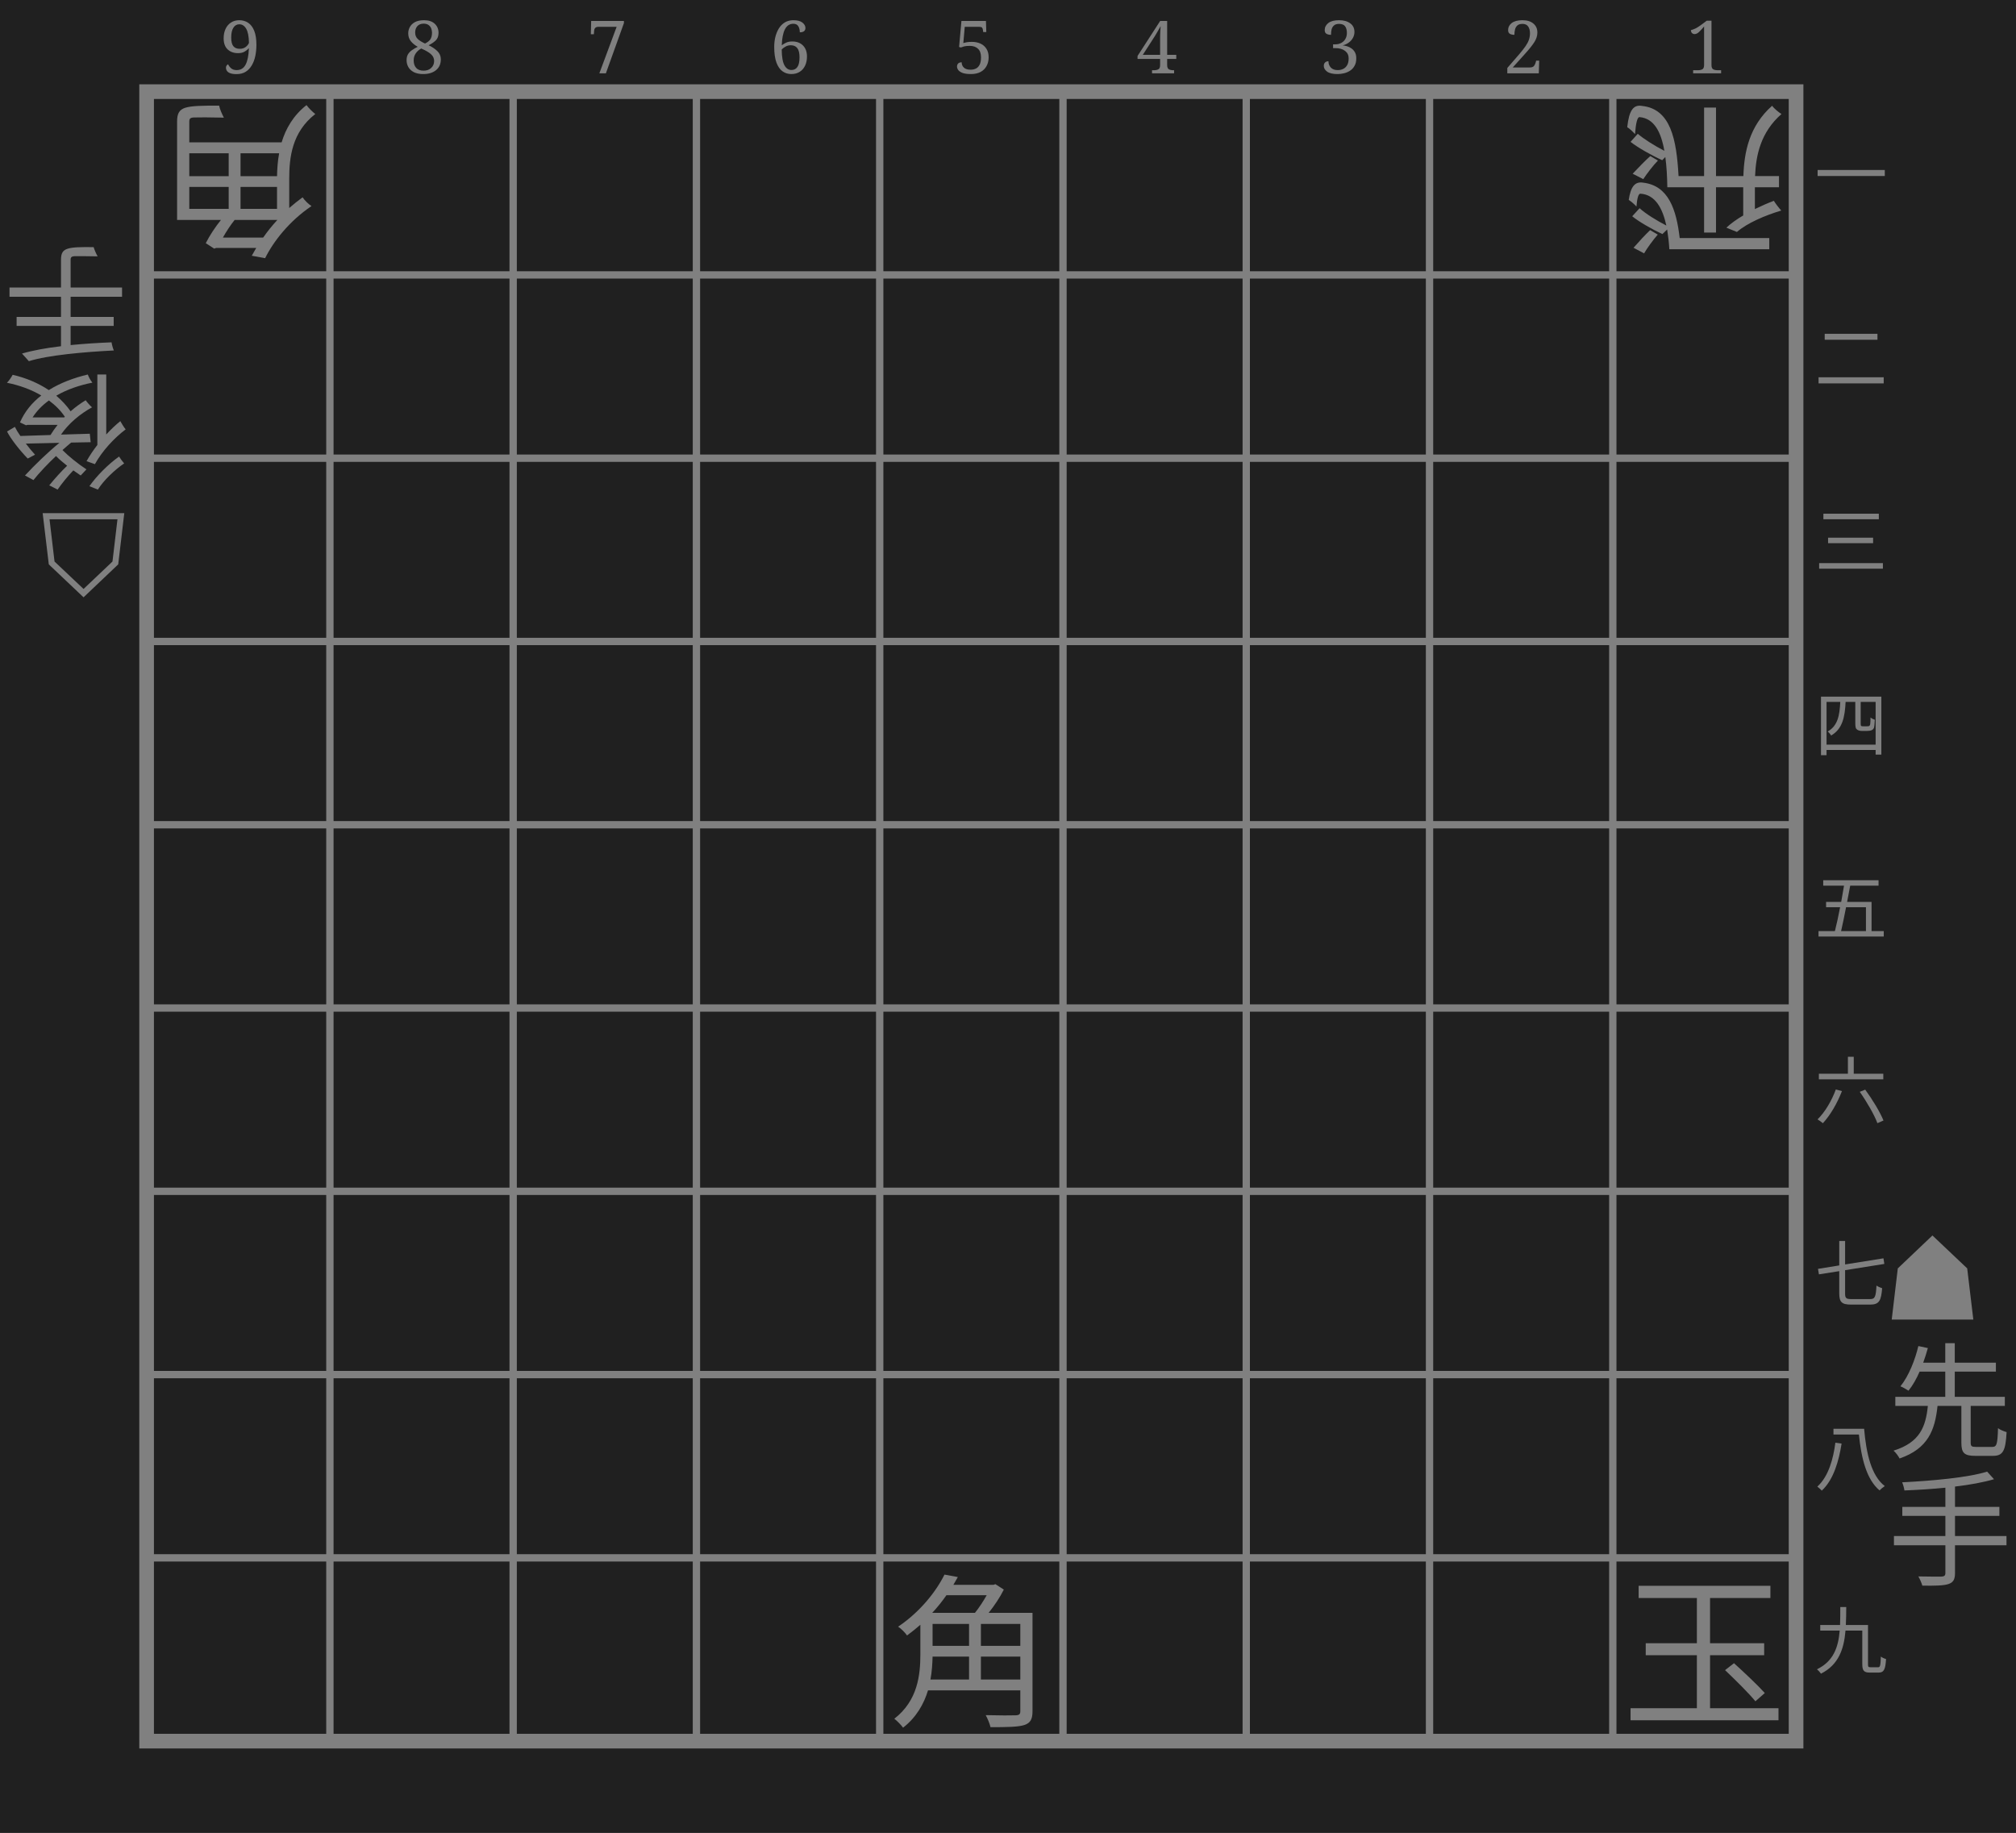
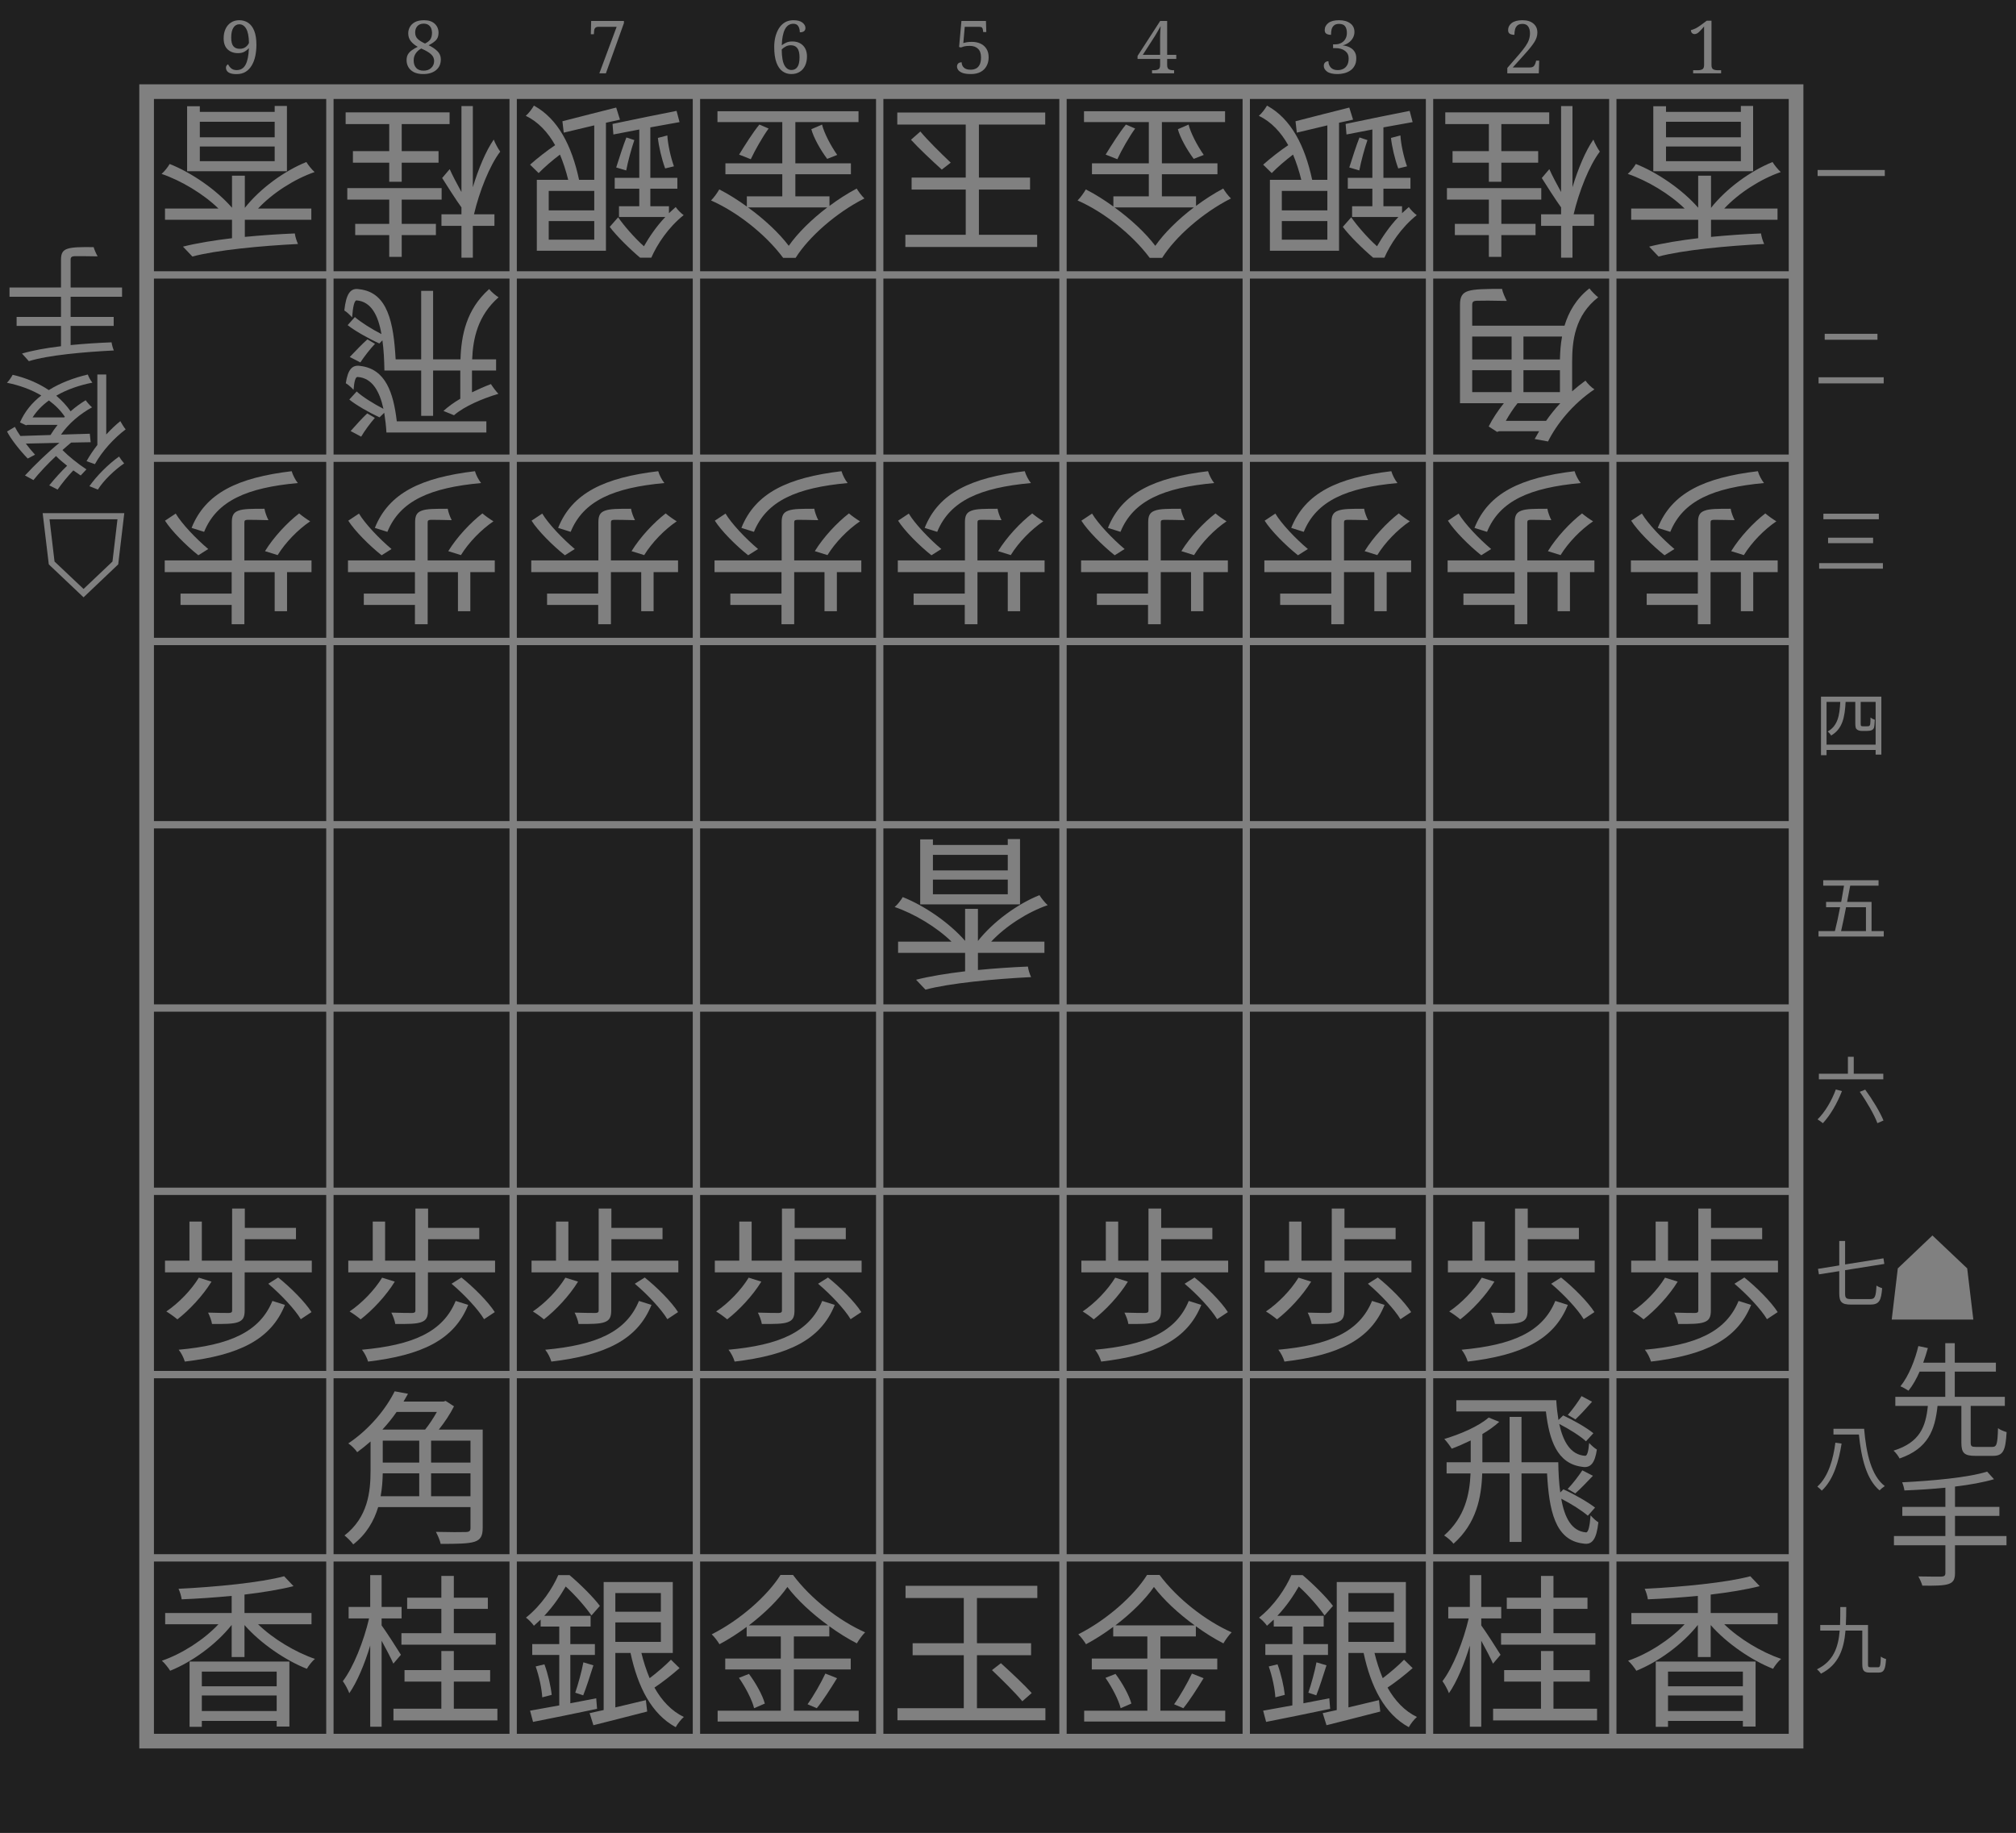
<svg xmlns="http://www.w3.org/2000/svg" baseProfile="full" height="500.0" version="1.1" width="550.0">
  <defs />
  <rect fill="#202020" height="500" width="575.0" x="0" y="0" />
  <g transform="scale(1.0)">
    <rect fill="#202020" height="500" width="550" x="0" y="0" />
    <g transform="translate(15,0) translate(25.0,25.0)">
      <g id="hlines" stroke="gray">
        <line stroke-width="2px" x1="0" x2="450" y1="50" y2="50" />
        <line stroke-width="2px" x1="0" x2="450" y1="100" y2="100" />
        <line stroke-width="2px" x1="0" x2="450" y1="150" y2="150" />
        <line stroke-width="2px" x1="0" x2="450" y1="200" y2="200" />
        <line stroke-width="2px" x1="0" x2="450" y1="250" y2="250" />
        <line stroke-width="2px" x1="0" x2="450" y1="300" y2="300" />
        <line stroke-width="2px" x1="0" x2="450" y1="350" y2="350" />
        <line stroke-width="2px" x1="0" x2="450" y1="400" y2="400" />
      </g>
      <g id="vline" stroke="gray">
        <line stroke-width="2px" x1="50" x2="50" y1="0" y2="450" />
        <line stroke-width="2px" x1="100" x2="100" y1="0" y2="450" />
        <line stroke-width="2px" x1="150" x2="150" y1="0" y2="450" />
        <line stroke-width="2px" x1="200" x2="200" y1="0" y2="450" />
        <line stroke-width="2px" x1="250" x2="250" y1="0" y2="450" />
        <line stroke-width="2px" x1="300" x2="300" y1="0" y2="450" />
        <line stroke-width="2px" x1="350" x2="350" y1="0" y2="450" />
        <line stroke-width="2px" x1="400" x2="400" y1="0" y2="450" />
      </g>
      <rect fill="none" height="450" stroke="gray" stroke-width="4px" width="450" x="0" y="0" />
      <g fill="gray" id="cord">
        <text font-family="Serif" font-size="20px" x="455.0" y="30.0">一</text>
        <text font-family="Serif" font-size="20px" x="420.0" y="-5.0">1</text>
        <text font-family="Serif" font-size="20px" x="455.0" y="80.0">二</text>
        <text font-family="Serif" font-size="20px" x="370.0" y="-5.0">2</text>
        <text font-family="Serif" font-size="20px" x="455.0" y="130.0">三</text>
        <text font-family="Serif" font-size="20px" x="320.0" y="-5.0">3</text>
        <text font-family="Serif" font-size="20px" x="455.0" y="180.0">四</text>
        <text font-family="Serif" font-size="20px" x="270.0" y="-5.0">4</text>
        <text font-family="Serif" font-size="20px" x="455.0" y="230">五</text>
        <text font-family="Serif" font-size="20px" x="220" y="-5.0">5</text>
        <text font-family="Serif" font-size="20px" x="455.0" y="280.0">六</text>
        <text font-family="Serif" font-size="20px" x="170.0" y="-5.0">6</text>
        <text font-family="Serif" font-size="20px" x="455.0" y="330.0">七</text>
        <text font-family="Serif" font-size="20px" x="120.0" y="-5.0">7</text>
        <text font-family="Serif" font-size="20px" x="455.0" y="380.0">八</text>
        <text font-family="Serif" font-size="20px" x="70.0" y="-5.0">8</text>
        <text font-family="Serif" font-size="20px" x="455.0" y="430.0">九</text>
        <text font-family="Serif" font-size="20px" x="20.0" y="-5.0">9</text>
      </g>
      <g>
-         <text fill="gray" font-family="Serif" font-size="45px" x="202.5" y="442.5">角</text>
-         <text fill="gray" font-family="Serif" font-size="45px" x="402.5" y="442.5">玉</text>
+         <text fill="gray" font-family="Serif" font-size="45px" x="402.5" y="342.5">歩</text>
+         <text fill="gray" font-family="Serif" font-size="45px" x="352.5" y="342.5">歩</text>
+         <text fill="gray" font-family="Serif" font-size="45px" x="302.5" y="342.5">歩</text>
+         <text fill="gray" font-family="Serif" font-size="45px" x="252.5" y="342.5">歩</text>
+         <text fill="gray" font-family="Serif" font-size="45px" x="152.5" y="342.5">歩</text>
+         <text fill="gray" font-family="Serif" font-size="45px" x="102.5" y="342.5">歩</text>
+         <text fill="gray" font-family="Serif" font-size="45px" x="52.5" y="342.5">歩</text>
+         <text fill="gray" font-family="Serif" font-size="45px" x="2.5" y="342.5">歩</text>
+         <text fill="gray" font-family="Serif" font-size="45px" x="402.5" y="442.5">香</text>
+         <text fill="gray" font-family="Serif" font-size="45px" x="2.5" y="442.5">香</text>
+         <text fill="gray" font-family="Serif" font-size="45px" x="352.5" y="442.5">桂</text>
+         <text fill="gray" font-family="Serif" font-size="45px" x="52.5" y="442.5">桂</text>
+         <text fill="gray" font-family="Serif" font-size="45px" x="302.5" y="442.5">銀</text>
+         <text fill="gray" font-family="Serif" font-size="45px" x="102.5" y="442.5">銀</text>
+         <text fill="gray" font-family="Serif" font-size="45px" x="52.5" y="392.5">角</text>
+         <text fill="gray" font-family="Serif" font-size="45px" x="352.5" y="392.5">飛</text>
+         <text fill="gray" font-family="Serif" font-size="45px" x="252.5" y="442.5">金</text>
+         <text fill="gray" font-family="Serif" font-size="45px" x="152.5" y="442.5">金</text>
+         <text fill="gray" font-family="Serif" font-size="45px" x="202.5" y="442.5">玉</text>
        <text fill="gray" font-family="Serif" font-size="34px" x="475.0" y="335.0">☗</text>
        <text fill="gray" font-family="Serif" font-size="34px" x="475.0" y="370.0">先</text>
        <text fill="gray" font-family="Serif" font-size="34px" x="475.0" y="405.0">手</text>
        <text fill="gray" font-family="Serif" font-size="34px" x="475.0" y="440" />
      </g>
      <g transform="rotate(180,225.0,225.0)">
-         <text fill="gray" font-family="Serif" font-size="45px" x="402.5" y="442.5">角</text>
-         <text fill="gray" font-family="Serif" font-size="45px" x="2.5" y="442.5">飛</text>
+         <text fill="gray" font-family="Serif" font-size="45px" x="2.5" y="342.5">歩</text>
+         <text fill="gray" font-family="Serif" font-size="45px" x="52.5" y="342.5">歩</text>
+         <text fill="gray" font-family="Serif" font-size="45px" x="102.5" y="342.5">歩</text>
+         <text fill="gray" font-family="Serif" font-size="45px" x="152.5" y="342.5">歩</text>
+         <text fill="gray" font-family="Serif" font-size="45px" x="202.5" y="342.5">歩</text>
+         <text fill="gray" font-family="Serif" font-size="45px" x="252.5" y="342.5">歩</text>
+         <text fill="gray" font-family="Serif" font-size="45px" x="302.5" y="342.5">歩</text>
+         <text fill="gray" font-family="Serif" font-size="45px" x="352.5" y="342.5">歩</text>
+         <text fill="gray" font-family="Serif" font-size="45px" x="402.5" y="342.5">歩</text>
+         <text fill="gray" font-family="Serif" font-size="45px" x="2.5" y="442.5">香</text>
+         <text fill="gray" font-family="Serif" font-size="45px" x="202.5" y="242.5">香</text>
+         <text fill="gray" font-family="Serif" font-size="45px" x="402.5" y="442.5">香</text>
+         <text fill="gray" font-family="Serif" font-size="45px" x="52.5" y="442.5">桂</text>
+         <text fill="gray" font-family="Serif" font-size="45px" x="352.5" y="442.5">桂</text>
+         <text fill="gray" font-family="Serif" font-size="45px" x="102.5" y="442.5">銀</text>
+         <text fill="gray" font-family="Serif" font-size="45px" x="302.5" y="442.5">銀</text>
+         <text fill="gray" font-family="Serif" font-size="45px" x="52.5" y="392.5">角</text>
+         <text fill="gray" font-family="Serif" font-size="45px" x="352.5" y="392.5">飛</text>
+         <text fill="gray" font-family="Serif" font-size="45px" x="152.5" y="442.5">金</text>
+         <text fill="gray" font-family="Serif" font-size="45px" x="252.5" y="442.5">金</text>
+         <text fill="gray" font-family="Serif" font-size="45px" x="202.5" y="442.5">玉</text>
        <text fill="gray" font-family="Serif" font-size="34px" x="455.0" y="335.0">☖</text>
        <text fill="gray" font-family="Serif" font-size="34px" x="455.0" y="370.0">後</text>
        <text fill="gray" font-family="Serif" font-size="34px" x="455.0" y="405.0">手</text>
        <text fill="gray" font-family="Serif" font-size="34px" x="455.0" y="440" />
      </g>
    </g>
  </g>
</svg>
